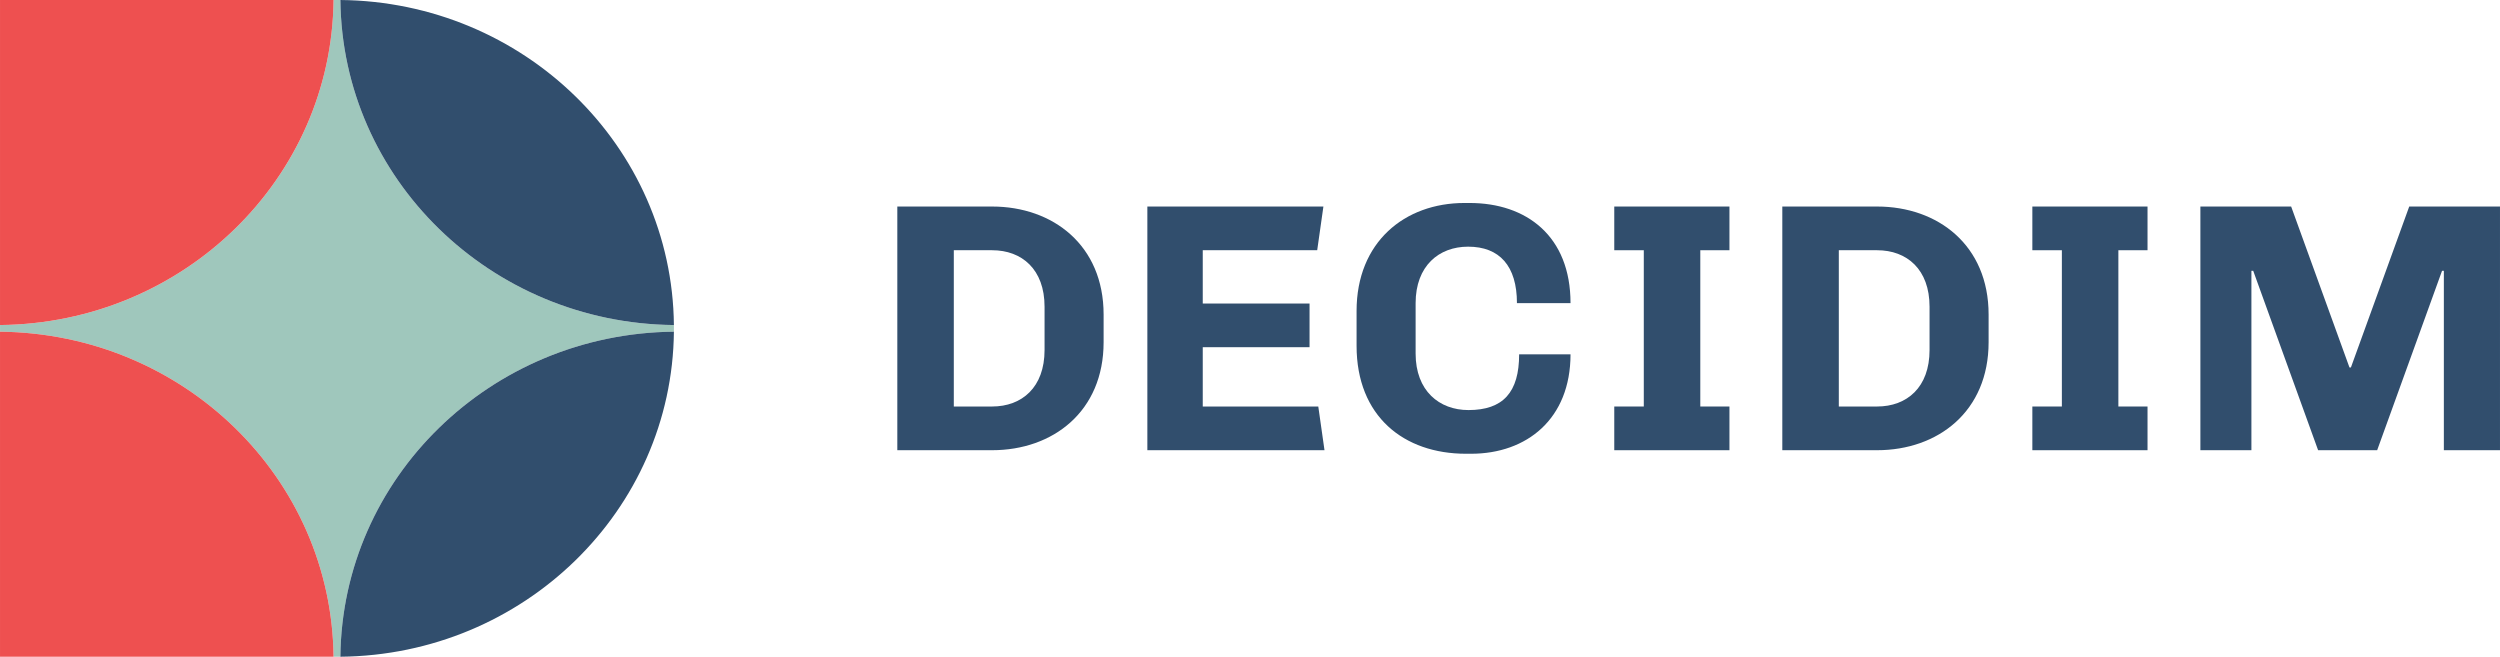
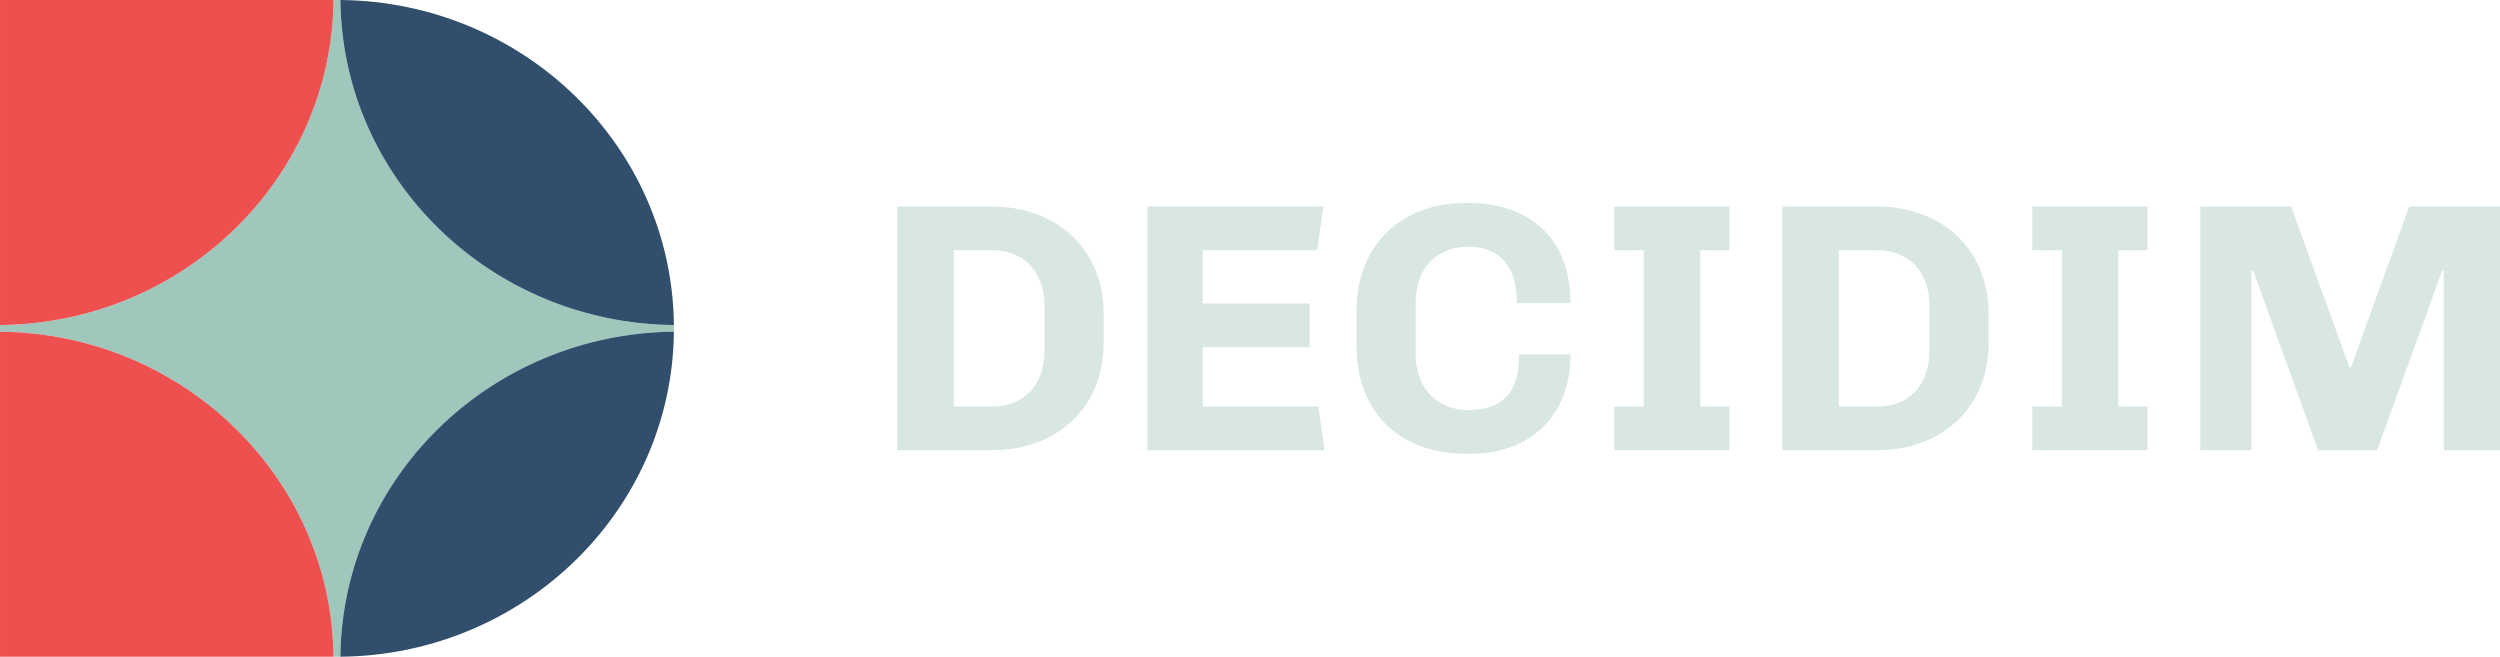
<svg xmlns="http://www.w3.org/2000/svg" width="182.383mm" height="47.911mm" viewBox="0 0 646.239 169.765" id="svg4075" version="1.1">
  <defs id="defs4077">
    <clipPath clipPathUnits="userSpaceOnUse" id="clipPath3421">
      <path d="m 0,0 1920,0 0,1080 L 0,1080 0,0 Z" id="path3423" />
    </clipPath>
    <clipPath clipPathUnits="userSpaceOnUse" id="clipPath3405">
      <path d="m 0,0 1920,0 0,1080 L 0,1080 0,0 Z" id="path3407" />
    </clipPath>
    <clipPath clipPathUnits="userSpaceOnUse" id="clipPath3369">
      <path d="m 0,0 1920,0 0,1080 L 0,1080 0,0 Z" id="path3371" />
    </clipPath>
    <clipPath clipPathUnits="userSpaceOnUse" id="clipPath3369-3">
      <path d="m 0,0 1920,0 0,1080 L 0,1080 0,0 Z" id="path3371-6" />
    </clipPath>
    <clipPath clipPathUnits="userSpaceOnUse" id="clipPath3405-7">
      <path d="m 0,0 1920,0 0,1080 L 0,1080 0,0 Z" id="path3407-5" />
    </clipPath>
    <clipPath clipPathUnits="userSpaceOnUse" id="clipPath3421-3">
      <path d="m 0,0 1920,0 0,1080 L 0,1080 0,0 Z" id="path3423-5" />
    </clipPath>
  </defs>
  <g id="layer1" transform="translate(-54.05221,-294.6226)">
-     <g id="g4359">
-       <g clip-path="none" id="g3365" transform="matrix(0.4872935,0,0,-0.4872935,-90.63005,735.1358)">
-         <g clip-path="url(#clipPath3369-3)" id="g3367">
-           <g transform="translate(654.3956,731.5715)" id="g3373">
-             <path id="path3375" style="fill:#9fc7bc;fill-opacity:1;fill-rule:nonzero;stroke:none" d="m 0,0 c -97.278,0.945 -175.966,77.614 -176.919,172.428 l -3.631,0 C -181.519,77.614 -260.183,0.945 -357.477,0 l 0,-3.526 c 97.294,-0.945 175.958,-77.615 176.927,-172.429 l 3.623,0 C -175.966,-81.141 -97.286,-4.467 0,-3.522 L 0,0 Z" />
-           </g>
-           <g transform="translate(654.3956,731.5715)" id="g3377">
-             <path id="path3379" style="fill:#314e6d;fill-opacity:1;fill-rule:nonzero;stroke:none" d="M 0,0 C -0.961,94.812 -79.633,171.48 -176.919,172.428 -175.966,77.614 -97.278,0.945 0,0" />
-           </g>
-           <g transform="translate(654.3956,728.0491)" id="g3381">
-             <path id="path3383" style="fill:#314e6d;fill-opacity:1;fill-rule:nonzero;stroke:none" d="M 0,0 C -97.286,-0.945 -175.966,-77.618 -176.927,-172.432 -79.633,-171.488 -0.961,-94.818 0,0" />
-           </g>
-           <g transform="translate(296.9099,903.9999)" id="g3385">
-             <path id="path3387" style="fill:#ee5050;fill-opacity:1;fill-rule:nonzero;stroke:none" d="m 0,0 0,-172.428 0.008,0 C 97.303,-171.484 175.966,-94.814 176.936,0 L 0,0 Z" />
-           </g>
-           <g transform="translate(296.9182,728.045)" id="g3389">
-             <path id="path3391" style="fill:#ee5050;fill-opacity:1;fill-rule:nonzero;stroke:none" d="m 0,0 -0.008,0 0,-172.428 176.935,0 C 175.958,-77.614 97.294,-0.945 0,0" />
-           </g>
-           <g transform="translate(882.3434,737.1558)" id="g3393">
-             <path id="path3395" style="fill:#314e6d;fill-opacity:1;fill-rule:nonzero;stroke:none" d="M 0,0 0,-14.695 C 0,-51.44 -26.878,-71.981 -59.166,-71.981 l -50.269,0 0,129.265 50.269,0 C -26.878,57.284 0,36.741 0,0 m -79.466,-48.802 20.3,0 c 15.858,0 27.84,10.175 27.84,29.957 l 0,22.991 c 0,19.786 -11.982,29.959 -27.84,29.959 l -20.3,0 0,-82.907 z" />
+     <g id="g3373" transform="matrix(0.4872935,0,0,-0.4872935,228.2527,378.6458)">
+       <path d="m 0,0 c -97.278,0.945 -175.966,77.614 -176.919,172.428 l -3.631,0 C -181.519,77.614 -260.183,0.945 -357.477,0 l 0,-3.526 c 97.294,-0.945 175.958,-77.615 176.927,-172.429 l 3.623,0 C -175.966,-81.141 -97.286,-4.467 0,-3.522 L 0,0 Z" style="fill:#9fc7bc;fill-opacity:1;fill-rule:nonzero;stroke:none" id="path3375" />
+     </g>
+     <g id="g3377" transform="matrix(0.4872935,0,0,-0.4872935,228.2527,378.6458)">
+       <path d="M 0,0 C -0.961,94.812 -79.633,171.48 -176.919,172.428 -175.966,77.614 -97.278,0.945 0,0" style="fill:#314e6d;fill-opacity:1;fill-rule:nonzero;stroke:none" id="path3379" />
+     </g>
+     <g id="g3381" transform="matrix(0.4872935,0,0,-0.4872935,228.2527,380.3622)">
+       <path d="M 0,0 C -97.286,-0.945 -175.966,-77.618 -176.927,-172.432 -79.633,-171.488 -0.961,-94.818 0,0" style="fill:#314e6d;fill-opacity:1;fill-rule:nonzero;stroke:none" id="path3383" />
+     </g>
+     <g id="g3385" transform="matrix(0.4872935,0,0,-0.4872935,54.05221,294.6226)">
+       <path d="m 0,0 0,-172.428 0.008,0 C 97.303,-171.484 175.966,-94.814 176.936,0 L 0,0 Z" style="fill:#ee5050;fill-opacity:1;fill-rule:nonzero;stroke:none" id="path3387" />
+     </g>
+     <g id="g3389" transform="matrix(0.4872935,0,0,-0.4872935,54.05626,380.3642)">
+       <path d="m 0,0 -0.008,0 0,-172.428 176.935,0 C 175.958,-77.614 97.294,-0.945 0,0" style="fill:#ee5050;fill-opacity:1;fill-rule:nonzero;stroke:none" id="path3391" />
+     </g>
+     <g id="g4270" style="fill:#d8e6e4;fill-opacity:1">
+       <g transform="matrix(0.4872935,0,0,-0.4872935,339.3301,375.9246)" id="g3393" style="fill:#d8e6e4;fill-opacity:1">
+         <path id="path3395" style="fill:#d8e6e4;fill-opacity:1;fill-rule:nonzero;stroke:none" d="M 0,0 0,-14.695 C 0,-51.44 -26.878,-71.981 -59.166,-71.981 l -50.269,0 0,129.265 50.269,0 C -26.878,57.284 0,36.741 0,0 m -79.466,-48.802 20.3,0 c 15.858,0 27.84,10.175 27.84,29.957 l 0,22.991 c 0,19.786 -11.982,29.959 -27.84,29.959 l -20.3,0 0,-82.907 z" />
+       </g>
+       <g style="fill:#d8e6e4;fill-opacity:1" clip-path="none" transform="matrix(0.4872935,0,0,-0.4872935,350.6382,348.0103)" id="g3397">
+         <path id="path3399" style="fill:#d8e6e4;fill-opacity:1;fill-rule:nonzero;stroke:none" d="m 0,0 93.392,0 -3.292,-23.18 -60.713,0 0,-28.264 56.652,0 0,-23.175 -56.652,0 0,-31.467 61.29,0 3.293,-23.18 -93.97,0 L 0,0 Z" />
+       </g>
+       <g style="fill:#d8e6e4;fill-opacity:1" clip-path="none" id="g3401" transform="matrix(0.4872935,0,0,-0.4872935,-90.63005,735.1358)">
+         <g style="fill:#d8e6e4;fill-opacity:1" clip-path="url(#clipPath3405-7)" id="g3403">
+           <g style="fill:#d8e6e4;fill-opacity:1" transform="translate(1075.895,686.468)" id="g3409">
+             <path id="path3411" style="fill:#d8e6e4;fill-opacity:1;fill-rule:nonzero;stroke:none" d="m 0,0 c 18.37,0 26.878,9.421 26.878,29.583 l 27.257,0 c 0,-34.292 -23.197,-52.757 -52.782,-52.757 l -2.707,0 c -32.869,0 -58.006,19.784 -58.006,57.281 l 0,18.465 c 0,36.555 25.525,57.282 57.235,57.282 l 2.711,0 c 30.158,0 53.549,-17.524 53.549,-53.137 l -28.421,0 c 0,19.784 -9.284,29.962 -25.908,29.962 -15.469,0 -27.844,-10.178 -27.844,-29.962 l 0,-26.756 C -28.038,10.179 -15.469,0 0,0" />
          </g>
        </g>
      </g>
-       <g clip-path="none" transform="matrix(0.4872935,0,0,-0.4872935,350.6382,348.0103)" id="g3397">
-         <path id="path3399" style="fill:#314e6d;fill-opacity:1;fill-rule:nonzero;stroke:none" d="m 0,0 93.392,0 -3.292,-23.18 -60.713,0 0,-28.264 56.652,0 0,-23.175 -56.652,0 0,-31.467 61.29,0 3.293,-23.18 -93.97,0 L 0,0 Z" />
+       <g style="fill:#d8e6e4;fill-opacity:1" clip-path="none" transform="matrix(0.4872935,0,0,-0.4872935,501.1084,348.0103)" id="g3413">
+         <path id="path3415" style="fill:#d8e6e4;fill-opacity:1;fill-rule:nonzero;stroke:none" d="m 0,0 0,-23.18 -15.465,0 0,-82.906 15.465,0 0,-23.18 -61.101,0 0,23.18 15.663,0 0,82.906 -15.663,0 0,23.18 L 0,0 Z" />
      </g>
-       <g clip-path="none" id="g3401" transform="matrix(0.4872935,0,0,-0.4872935,-90.63005,735.1358)">
-         <g clip-path="url(#clipPath3405-7)" id="g3403">
-           <g transform="translate(1075.895,686.468)" id="g3409">
-             <path id="path3411" style="fill:#314e6d;fill-opacity:1;fill-rule:nonzero;stroke:none" d="m 0,0 c 18.37,0 26.878,9.421 26.878,29.583 l 27.257,0 c 0,-34.292 -23.197,-52.757 -52.782,-52.757 l -2.707,0 c -32.869,0 -58.006,19.784 -58.006,57.281 l 0,18.465 c 0,36.555 25.525,57.282 57.235,57.282 l 2.711,0 c 30.158,0 53.549,-17.524 53.549,-53.137 l -28.421,0 c 0,19.784 -9.284,29.962 -25.908,29.962 -15.469,0 -27.844,-10.178 -27.844,-29.962 l 0,-26.756 C -28.038,10.179 -15.469,0 0,0" />
+       <g style="fill:#d8e6e4;fill-opacity:1" clip-path="none" id="g3417" transform="matrix(0.4872935,0,0,-0.4872935,-90.63005,735.1358)">
+         <g style="fill:#d8e6e4;fill-opacity:1" clip-path="url(#clipPath3421-3)" id="g3419">
+           <g style="fill:#d8e6e4;fill-opacity:1" transform="translate(1351.813,737.1558)" id="g3425">
+             <path id="path3427" style="fill:#d8e6e4;fill-opacity:1;fill-rule:nonzero;stroke:none" d="M 0,0 0,-14.695 C 0,-51.44 -26.878,-71.981 -59.17,-71.981 l -50.265,0 0,129.265 50.265,0 C -26.878,57.284 0,36.741 0,0 m -79.462,-48.802 20.292,0 c 15.861,0 27.844,10.175 27.844,29.957 l 0,22.991 c 0,19.786 -11.983,29.959 -27.844,29.959 l -20.292,0 0,-82.907 z" />
          </g>
        </g>
      </g>
-       <g clip-path="none" transform="matrix(0.4872935,0,0,-0.4872935,501.1084,348.0103)" id="g3413">
-         <path id="path3415" style="fill:#314e6d;fill-opacity:1;fill-rule:nonzero;stroke:none" d="m 0,0 0,-23.18 -15.465,0 0,-82.906 15.465,0 0,-23.18 -61.101,0 0,23.18 15.663,0 0,82.906 -15.663,0 0,23.18 L 0,0 Z" />
+       <g style="fill:#d8e6e4;fill-opacity:1" clip-path="none" transform="matrix(0.4872935,0,0,-0.4872935,609.1798,348.0103)" id="g3429">
+         <path id="path3431" style="fill:#d8e6e4;fill-opacity:1;fill-rule:nonzero;stroke:none" d="m 0,0 0,-23.18 -15.465,0 0,-82.906 15.465,0 0,-23.18 -61.096,0 0,23.18 15.658,0 0,82.906 -15.658,0 0,23.18 L 0,0 Z" />
      </g>
-       <g clip-path="none" id="g3417" transform="matrix(0.4872935,0,0,-0.4872935,-90.63005,735.1358)">
-         <g clip-path="url(#clipPath3421-3)" id="g3419">
-           <g transform="translate(1351.813,737.1558)" id="g3425">
-             <path id="path3427" style="fill:#314e6d;fill-opacity:1;fill-rule:nonzero;stroke:none" d="M 0,0 0,-14.695 C 0,-51.44 -26.878,-71.981 -59.17,-71.981 l -50.265,0 0,129.265 50.265,0 C -26.878,57.284 0,36.741 0,0 m -79.462,-48.802 20.292,0 c 15.861,0 27.844,10.175 27.844,29.957 l 0,22.991 c 0,19.786 -11.983,29.959 -27.844,29.959 l -20.292,0 0,-82.907 z" />
-           </g>
-         </g>
-       </g>
-       <g clip-path="none" transform="matrix(0.4872935,0,0,-0.4872935,609.1798,348.0103)" id="g3429">
-         <path id="path3431" style="fill:#314e6d;fill-opacity:1;fill-rule:nonzero;stroke:none" d="m 0,0 0,-23.18 -15.465,0 0,-82.906 15.465,0 0,-23.18 -61.096,0 0,23.18 15.658,0 0,82.906 -15.658,0 0,23.18 L 0,0 Z" />
-       </g>
-       <g clip-path="none" transform="matrix(0.4872935,0,0,-0.4872935,685.7801,364.6313)" id="g3433">
-         <path id="path3435" style="fill:#314e6d;fill-opacity:1;fill-rule:nonzero;stroke:none" d="m 0,0 -0.961,0 -34.417,-95.157 -31.326,0 -34.421,95.157 -0.961,0 0,-95.157 -27.068,0 0,129.266 48.149,0 30.93,-85.358 0.775,0 30.935,85.358 48.144,0 0,-129.266 L 0,-95.157 0,0 Z" />
+       <g style="fill:#d8e6e4;fill-opacity:1" clip-path="none" transform="matrix(0.4872935,0,0,-0.4872935,685.7801,364.6313)" id="g3433">
+         <path id="path3435" style="fill:#d8e6e4;fill-opacity:1;fill-rule:nonzero;stroke:none" d="m 0,0 -0.961,0 -34.417,-95.157 -31.326,0 -34.421,95.157 -0.961,0 0,-95.157 -27.068,0 0,129.266 48.149,0 30.93,-85.358 0.775,0 30.935,85.358 48.144,0 0,-129.266 L 0,-95.157 0,0 Z" />
      </g>
    </g>
  </g>
</svg>
